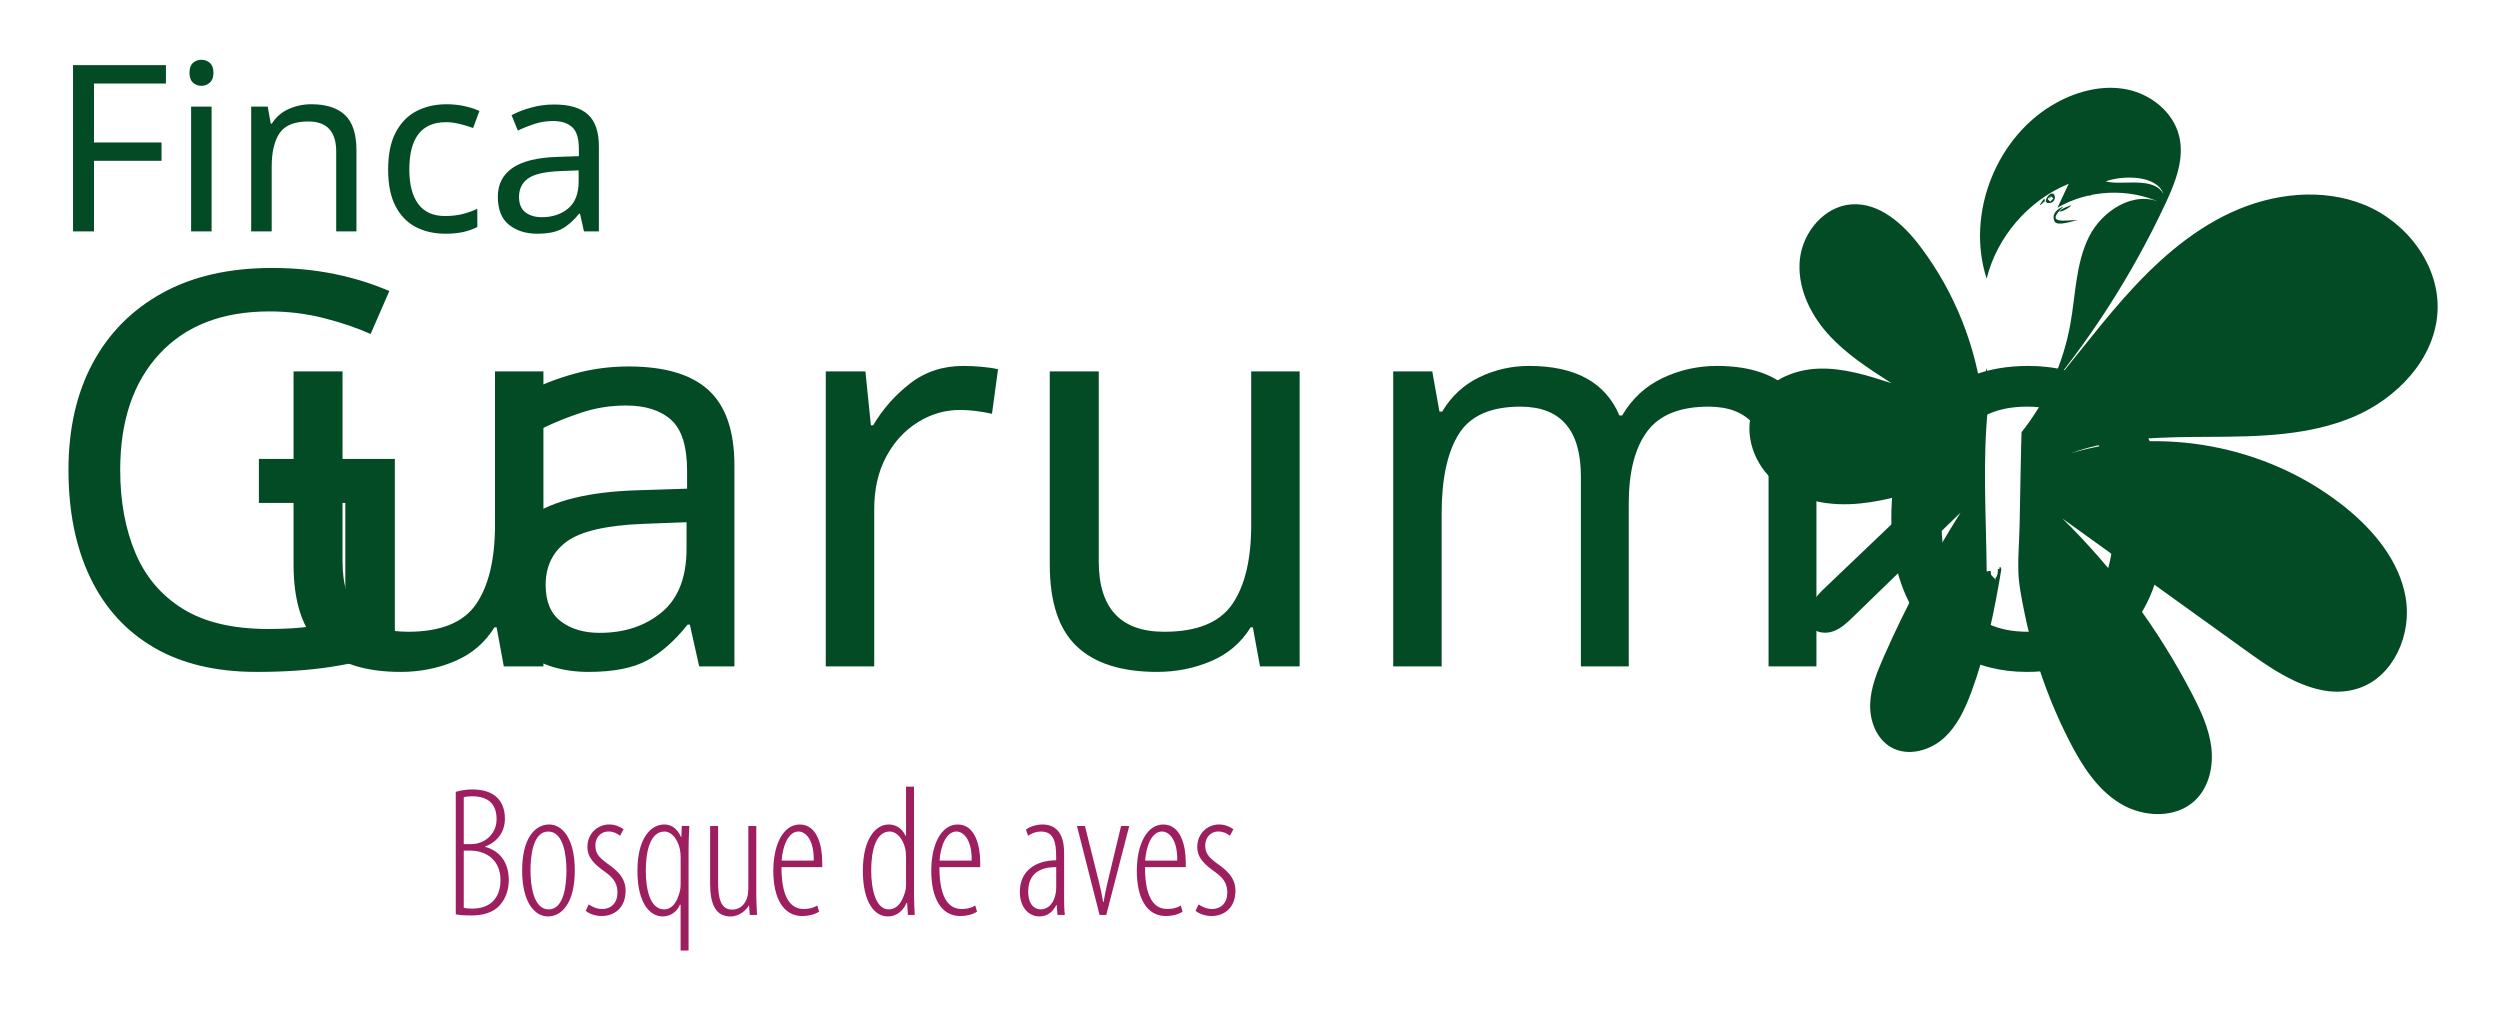
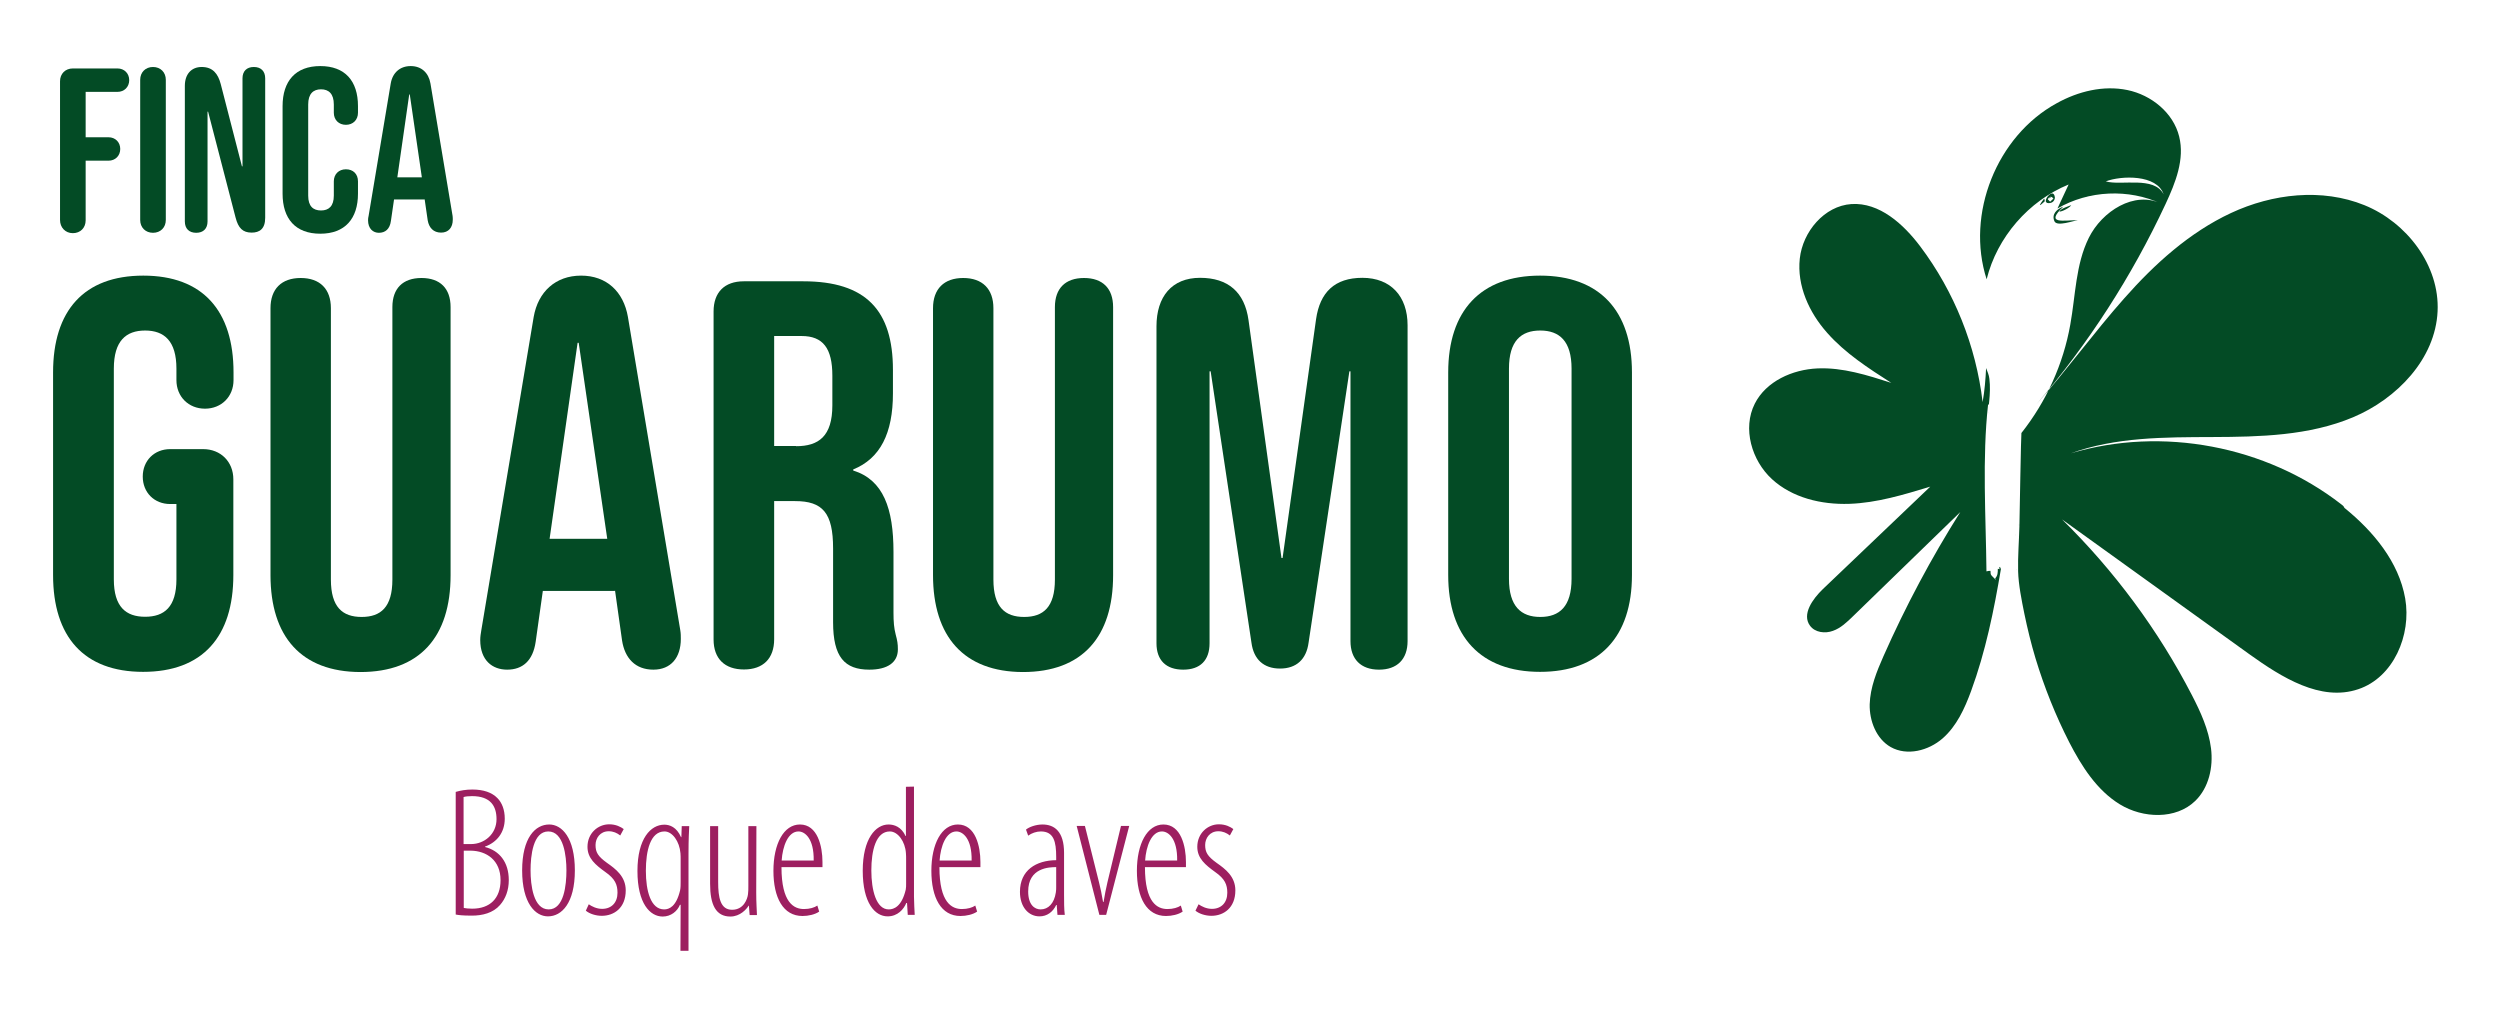
- <svg xmlns="http://www.w3.org/2000/svg" id="Layer_1" viewBox="0 0 1366 560">
-   <defs>
-     <style>.cls-3{fill:#034b25}.cls-5{fill:#9d1f60}.cls-3,.cls-5{stroke-width:0}</style>
-   </defs>
-   <path d="M249.04 432.67c2.73-.81 5.67-1.32 9.12-1.32 6.08 0 10.74 1.62 13.67 4.66 2.53 2.53 4.05 6.38 4.05 11.24 0 7.5-4.25 12.86-10.84 15.29v.2c7.9 2.03 12.96 8.31 12.96 18.13 0 5.57-1.82 10.23-4.76 13.57-3.75 4.36-9.72 5.77-15.4 5.77-4.96 0-7.29-.3-8.81-.61v-66.95Zm4.36 28.56h4.05c7.29 0 13.88-5.47 13.88-13.57 0-7.09-3.24-12.56-13.37-12.56-2.03 0-3.55.2-4.56.51v25.62Zm0 34.84c1.01.2 2.53.41 4.56.41 9.72 0 15.5-5.57 15.5-15.6 0-10.94-7.7-16-16.31-16.1h-3.75v31.3ZM314.07 475.62c0 17.93-7.19 25.12-14.69 25.12-6.89 0-14.08-7.19-14.08-25.12s7.19-25.12 14.79-25.12c6.89 0 13.98 7.19 13.98 25.12Zm-24.21 0c0 7.9 1.52 21.27 9.93 21.27s9.72-13.37 9.72-21.27-1.52-21.27-9.93-21.27-9.72 13.37-9.72 21.27ZM321.67 494.15c1.62 1.11 4.25 2.53 7.29 2.53 5.06 0 8.41-3.44 8.41-8.81 0-4.35-1.32-7.6-6.58-11.34-5.37-3.85-9.83-7.5-9.83-13.78 0-7.39 5.67-12.26 11.85-12.26 3.65 0 6.28 1.42 7.9 2.63l-1.92 3.54c-1.82-1.42-3.75-2.33-6.28-2.33-4.66 0-7.19 3.75-7.19 7.5 0 3.95 1.32 6.18 6.28 9.82 4.66 3.34 10.23 7.39 10.23 14.99 0 9.62-6.38 13.88-13.07 13.88-3.24 0-6.69-1.11-8.71-2.84l1.62-3.54ZM371.9 494.35h-.41c-1.42 3.55-4.86 6.38-9.42 6.38-6.89 0-13.78-7.09-13.78-24.92s7.29-25.32 14.69-25.32c2.94 0 6.69 1.32 9.12 6.79h.2l.2-5.98h4.15c-.1 2.63-.41 6.48-.41 14.99v53.08h-4.36v-25.02Zm0-24.71c0-1.11 0-2.33-.1-3.44-.51-6.38-4.36-11.85-8.71-11.85-7.7 0-10.23 10.43-10.23 21.47s2.73 21.07 10.03 21.07c2.73 0 6.58-1.52 8.71-10.43.3-1.42.3-3.24.3-4.76v-12.05ZM413.23 487.67c0 5.47.3 9.22.41 12.26h-3.95l-.41-5.06h-.2c-1.01 1.82-4.56 5.88-9.93 5.88-8 0-11.14-6.48-11.14-17.93v-31.5h4.36v30.59c0 8.41 1.22 15.09 7.6 15.09s8.41-5.88 8.71-8.51c.2-1.52.2-2.94.2-4.46v-32.72h4.36v36.36ZM427 473.79c0 19.55 6.79 22.89 12.26 22.89 3.14 0 5.67-.81 7.29-1.92l1.01 3.34c-2.33 1.62-5.87 2.43-9.12 2.43-10.64 0-15.9-10.03-15.9-24.71s5.57-25.32 14.48-25.32c9.62 0 12.26 11.85 12.26 20.46v2.84H427Zm17.62-3.55c.2-11.95-4.76-15.9-8.31-15.9-5.67 0-8.71 8.1-9.22 15.9h17.52ZM499.42 429.83V490c0 2.43.3 8.1.41 9.93h-3.75l-.41-6.48h-.41c-1.42 3.44-4.66 7.29-10.23 7.29-6.89 0-13.57-7.29-13.57-24.92s7.09-25.32 14.08-25.32c3.14 0 6.99 1.32 9.32 6.28h.2v-26.94h4.36Zm-4.36 39.81c0-1.11 0-2.33-.1-3.44-.41-6.38-4.36-11.85-8.81-11.85-7.6 0-10.13 10.43-10.13 21.27s2.73 21.27 9.52 21.27c2.84 0 7.09-1.52 9.32-10.84.2-1.01.2-2.23.2-3.34v-13.07ZM513.3 473.79c0 19.55 6.79 22.89 12.26 22.89 3.14 0 5.67-.81 7.29-1.92l1.01 3.34c-2.33 1.62-5.87 2.43-9.12 2.43-10.64 0-15.9-10.03-15.9-24.71s5.57-25.32 14.48-25.32c9.62 0 12.26 11.85 12.26 20.46v2.84H513.3Zm17.62-3.55c.2-11.95-4.76-15.9-8.31-15.9-5.67 0-8.71 8.1-9.22 15.9h17.52ZM577.81 499.93l-.41-5.37h-.3c-1.82 3.75-4.96 6.18-9.12 6.18-5.98 0-10.74-5.06-10.74-13.37 0-11.75 8.81-17.22 19.85-17.32v-1.82c0-8.31-1.32-13.88-8.41-13.88-2.43 0-4.96.91-6.89 2.33l-1.22-3.34c1.62-1.42 5.37-2.84 9.01-2.84 6.58 0 11.85 3.85 11.85 15.5v22.99c0 3.55 0 7.9.4 10.94h-4.05Zm-.71-26.13c-3.75 0-15.29.3-15.29 13.27 0 7.29 3.54 9.82 6.79 9.82 4.15 0 7.39-3.34 8.31-9.22.2-1.11.2-2.23.2-3.14v-10.74ZM592.81 451.31l7.7 30.79c.71 2.63 1.62 6.99 2.23 10.74h.3c.51-3.44 1.42-7.6 2.13-10.74l7.39-30.79h4.46l-12.56 48.62h-3.65l-12.36-48.62h4.36ZM625.62 473.79c0 19.55 6.79 22.89 12.26 22.89 3.14 0 5.67-.81 7.29-1.92l1.01 3.34c-2.33 1.62-5.87 2.43-9.12 2.43-10.64 0-15.9-10.03-15.9-24.71s5.57-25.32 14.48-25.32c9.62 0 12.26 11.85 12.26 20.46v2.84h-22.28Zm17.62-3.55c.2-11.95-4.76-15.9-8.31-15.9-5.67 0-8.71 8.1-9.22 15.9h17.52ZM654.89 494.15c1.62 1.11 4.25 2.53 7.29 2.53 5.06 0 8.41-3.44 8.41-8.81 0-4.35-1.32-7.6-6.58-11.34-5.37-3.85-9.83-7.5-9.83-13.78 0-7.39 5.67-12.26 11.85-12.26 3.65 0 6.28 1.42 7.9 2.63l-1.92 3.54c-1.82-1.42-3.75-2.33-6.28-2.33-4.66 0-7.19 3.75-7.19 7.5 0 3.95 1.32 6.18 6.28 9.82 4.66 3.34 10.23 7.39 10.23 14.99 0 9.62-6.38 13.88-13.07 13.88-3.24 0-6.69-1.11-8.71-2.84l1.62-3.54Z" class="cls-5" />
-   <text style="fill:#034b25;font-family:BebasNeueRounded-Regular,&quot;Bebas Neue Rounded&quot;;font-size:127.25px" transform="translate(27.56 126.44)">
-     <tspan x="0" y="0">Finca</tspan>
-   </text>
-   <text style="font-size:300.72px;fill:#034b25;font-family:BebasNeueRounded-Regular,&quot;Bebas Neue Rounded&quot;" transform="translate(19.07 364.13)">
-     <tspan x="0" y="0">G</tspan>
-     <tspan x="117.58" y="0" style="letter-spacing:0">u</tspan>
-     <tspan x="237.87" y="0">arumo</tspan>
-   </text>
-   <path d="M1087.42 225.9s-.08-.09-.13-.13c-.09.08-.07.15.06.22l.06-.09ZM1103.17 286.56c-.13.17-.12.33.03.47.02-.06.04-.13.07-.23-.03-.07-.06-.16-.1-.25Z" class="cls-3" />
-   <path d="M1279.23 275.46c-41.07-31.93-97.84-42.68-147.72-27.82 24.5-8.89 51.2-8.81 77.27-8.95 26.07-.13 52.87-.73 76.91-10.81s44.96-31.9 46.19-57.94c1.18-25.03-16.82-48.59-40.03-58.04s-50.22-6.26-72.94 4.28c-22.73 10.55-41.69 27.84-58.32 46.57-16.64 18.74-31.32 39.14-47.96 57.87a481.844 481.844 0 0 0 70.63-109.5c5.41-11.57 10.46-24.41 7.41-36.82-3.19-12.98-15.2-22.68-28.29-25.39-13.09-2.72-26.89.74-38.62 7.15-32.84 17.95-49.8 60.59-38.26 96.19 5.73-22.99 22.89-42.83 44.82-51.81-2.03 4.35-4.07 8.7-6.1 13.06 16.99-9.92 38.87-10.93 56.7-2.62-14.57-7.15-32.44 4.13-39.59 18.69-7.16 14.56-7.21 31.44-10.07 47.41-3.85 21.51-13.11 42.04-26.68 59.17-.16 0-.98 46.75-1.07 51-.17 8.09-.9 16.39-.72 24.45.16 7.44 1.89 15.82 3.38 23.19 1.67 8.22 3.72 16.36 6.14 24.39a272.76 272.76 0 0 0 18.45 45.82c6.75 13.18 15.05 26.28 27.68 34 12.63 7.72 30.6 8.44 41.19-1.9 7.4-7.23 9.86-18.41 8.64-28.68s-5.66-19.86-10.42-29.05a379.498 379.498 0 0 0-70.96-96.06c34.13 24.55 68.26 49.11 102.4 73.66 17.58 12.65 38.89 25.95 59.44 19.11 19.27-6.41 29.21-29.63 25.72-49.64-3.48-20.01-17.42-36.73-33.25-49.45-.64-.52-1.29-1.03-1.94-1.54ZM1150.58 99.1c8.45-3.19 28-3.93 31.58 7.08-5.01-10.18-23.28-4.59-31.58-7.08ZM1092.72 311.02h.02v.01s0-.01-.01-.02c-.36-.06-.73-.11-1.09-.17 0 2.06-.02 3.72-1.47 5.3h.01l-.03.02c.42.22.5.42.24.59-.17-.2-.33-.41-.5-.61-1.83-1.91-2.15-1.63-2.17-4.2-.72.05-1.59.1-2.19.34-.26-29.57-2.43-61.94.88-91.27.13.09.24.18.37.28.05-.65.09-1.31.21-1.95.4-4.08.55-8.15.1-12.28-.23-2.07-1.06-3.97-1.84-5.89-.26 6.24-.83 12.46-1.88 18.65-3.56-30.71-15.46-60.42-34.1-85.09-9.25-12.24-22.27-24.14-37.58-23.07-14.82 1.04-26.58 15.05-28.22 29.82-1.64 14.76 5.14 29.47 14.98 40.6 9.84 11.13 22.52 19.28 35.04 27.29-13.09-4.25-26.52-8.51-40.27-7.93-13.74.59-28.08 7.04-34.28 19.32-6.82 13.52-1.72 31 9.44 41.23 11.16 10.23 27.03 14.03 42.16 13.5 15.13-.53 29.82-4.96 44.3-9.36-19.56 18.67-39.12 37.33-58.67 56-5.62 5.36-11.6 13.78-6.98 20.01 2.72 3.67 8.18 4.35 12.48 2.8 4.3-1.54 7.72-4.81 11-8l58.59-56.87a602.054 602.054 0 0 0-41.96 78.76c-3.68 8.36-7.23 17.05-7.45 26.18-.22 9.13 3.59 18.9 11.55 23.37 8.89 4.99 20.6 1.98 28.28-4.72 7.68-6.7 12.07-16.35 15.6-25.91 7.93-21.53 12.5-44.06 16.26-66.74-.19-.36-.36-.75-.47-1.23-.78.23-.89.64-.35 1.21Z" class="cls-3" />
-   <path d="m1132.54 102.72-.08-.08h.09c0 .03 0 .05-.01.08ZM1139.82 107.21c-.06-.18.03-.25.28-.22 0 .05.01.1.02.17-.1.02-.2.03-.3.05ZM1141.37 107.08c-.01-.13-.03-.26-.04-.39h1.49l-1.45.39ZM1178.89 106.63l-.04-.03h.04v-.23h-.25v-.04c.09.02.21-.03.25.03v-.04c.08.07.17.32.25.27h-.24v.03ZM1092.78 311.82c.14.13.3.25.42.39l-.42-.39ZM1085.83 313.05l.01.05-.03-.05h.02zM1085.15 312.61l.02.02c.01-.13.24-.24.33-.36 0 .12-.24.24-.33.36-.02.02-.04.03-.07.05.02-.02.03-.05.05-.07ZM1103.28 307.09c-.12-.16-.25-.32-.37-.48l.46.38s-.06.07-.09.1ZM1104.98 277.22l-.05-.03.05-.03v.06zM1102.86 293.57h.02v-.1c0 .03 0 .07-.01.1ZM1102.85 293.15c.02.11 0 .22.02.32 0-.06.01-.11.02-.17-.01-.05-.03-.1-.04-.16ZM1101.82 311.05s-.06.03-.09.05c.06.1.12.21.17.31.09.1.22.16.27.28a.836.836 0 0 1-.35-.64ZM1119.31 110.98c2.02-.04 3.19-1 3.54-2.91-.54-6.63-8.11 2.82-3.54 2.91Zm.93-.83c-.59-.59-.97-.96-1.35-1.34.95-1.73 1.97-1.85 3.08-.36-.51.51-1.03 1.01-1.73 1.7ZM1101.16 292.42v-.18c-.2.05-.19.12 0 .18Z" class="cls-3" />
-   <path d="M1117.27 109.91c.04.14.08.27.11.41l.13-.04c-.46-.49-.09-1.23-.56-1.81-5.39 7.08.33 1.41.32 1.44ZM1131.74 112.12l.06.06c-.01-.03-.03-.06-.04-.09-1.43.61-5.7 1.85-6.53 3.53 1.41.21 5.88-2.22 6.52-3.51ZM1086.73 225.44c0-.08-.03-.11-.1-.1 0 .03-.02.06-.03.09h.13Z" class="cls-3" />
-   <path d="M1122.62 120.99c1.47 2.93 10.33-.43 12.85-.72-7.8-.02-18.3 2.53-7.98-7.45-.06.02-.12.04-.17.06-3.18 1.22-6.62 4.09-4.69 8.12ZM1119.72 108.11c.28.34.53.28.77-.19-.35-.32-.6-.26-.77.19Z" class="cls-3" />
+ <svg xmlns="http://www.w3.org/2000/svg" version="1.1" id="Layer_1" x="0px" y="0px" viewBox="0 0 1366 560" style="enable-background:new 0 0 1366 560;" xml:space="preserve">
+   <style type="text/css">
+ 	.st0{fill:#9D1F60;}
+ 	.st1{enable-background:new    ;}
+ 	.st2{fill:#034B25;}
+ </style>
+   <path class="st0" d="M249,432.7c2.7-0.8,5.7-1.3,9.1-1.3c6.1,0,10.7,1.6,13.7,4.7c2.5,2.5,4,6.4,4,11.2c0,7.5-4.2,12.9-10.8,15.3  v0.2c7.9,2,13,8.3,13,18.1c0,5.6-1.8,10.2-4.8,13.6c-3.8,4.4-9.7,5.8-15.4,5.8c-5,0-7.3-0.3-8.8-0.6L249,432.7L249,432.7z   M253.4,461.2h4c7.3,0,13.9-5.5,13.9-13.6c0-7.1-3.2-12.6-13.4-12.6c-2,0-3.6,0.2-4.6,0.5V461.2z M253.4,496.1  c1,0.2,2.5,0.4,4.6,0.4c9.7,0,15.5-5.6,15.5-15.6c0-10.9-7.7-16-16.3-16.1h-3.8V496.1L253.4,496.1z M314.1,475.6  c0,17.9-7.2,25.1-14.7,25.1c-6.9,0-14.1-7.2-14.1-25.1s7.2-25.1,14.8-25.1C307,450.5,314.1,457.7,314.1,475.6L314.1,475.6z   M289.9,475.6c0,7.9,1.5,21.3,9.9,21.3s9.7-13.4,9.7-21.3s-1.5-21.3-9.9-21.3S289.9,467.7,289.9,475.6z M321.7,494.1  c1.6,1.1,4.2,2.5,7.3,2.5c5.1,0,8.4-3.4,8.4-8.8c0-4.4-1.3-7.6-6.6-11.3c-5.4-3.9-9.8-7.5-9.8-13.8c0-7.4,5.7-12.3,11.9-12.3  c3.6,0,6.3,1.4,7.9,2.6l-1.9,3.5c-1.8-1.4-3.8-2.3-6.3-2.3c-4.7,0-7.2,3.8-7.2,7.5c0,4,1.3,6.2,6.3,9.8c4.7,3.3,10.2,7.4,10.2,15  c0,9.6-6.4,13.9-13.1,13.9c-3.2,0-6.7-1.1-8.7-2.8L321.7,494.1L321.7,494.1z M371.9,494.4h-0.4c-1.4,3.5-4.9,6.4-9.4,6.4  c-6.9,0-13.8-7.1-13.8-24.9s7.3-25.3,14.7-25.3c2.9,0,6.7,1.3,9.1,6.8h0.2l0.2-6h4.1c-0.1,2.6-0.4,6.5-0.4,15v53.1h-4.4L371.9,494.4  L371.9,494.4z M371.9,469.6c0-1.1,0-2.3-0.1-3.4c-0.5-6.4-4.4-11.9-8.7-11.9c-7.7,0-10.2,10.4-10.2,21.5s2.7,21.1,10,21.1  c2.7,0,6.6-1.5,8.7-10.4c0.3-1.4,0.3-3.2,0.3-4.8L371.9,469.6L371.9,469.6z M413.2,487.7c0,5.5,0.3,9.2,0.4,12.3h-4l-0.4-5.1h-0.2  c-1,1.8-4.6,5.9-9.9,5.9c-8,0-11.1-6.5-11.1-17.9v-31.5h4.4v30.6c0,8.4,1.2,15.1,7.6,15.1s8.4-5.9,8.7-8.5c0.2-1.5,0.2-2.9,0.2-4.5  v-32.7h4.4L413.2,487.7L413.2,487.7z M427,473.8c0,19.5,6.8,22.9,12.3,22.9c3.1,0,5.7-0.8,7.3-1.9l1,3.3c-2.3,1.6-5.9,2.4-9.1,2.4  c-10.6,0-15.9-10-15.9-24.7s5.6-25.3,14.5-25.3c9.6,0,12.3,11.9,12.3,20.5v2.8L427,473.8L427,473.8z M444.6,470.2  c0.2-12-4.8-15.9-8.3-15.9c-5.7,0-8.7,8.1-9.2,15.9H444.6L444.6,470.2z M499.4,429.8V490c0,2.4,0.3,8.1,0.4,9.9h-3.8l-0.4-6.5h-0.4  c-1.4,3.4-4.7,7.3-10.2,7.3c-6.9,0-13.6-7.3-13.6-24.9s7.1-25.3,14.1-25.3c3.1,0,7,1.3,9.3,6.3h0.2v-26.9L499.4,429.8L499.4,429.8z   M495.1,469.6c0-1.1,0-2.3-0.1-3.4c-0.4-6.4-4.4-11.9-8.8-11.9c-7.6,0-10.1,10.4-10.1,21.3s2.7,21.3,9.5,21.3  c2.8,0,7.1-1.5,9.3-10.8c0.2-1,0.2-2.2,0.2-3.3V469.6L495.1,469.6z M513.3,473.8c0,19.5,6.8,22.9,12.3,22.9c3.1,0,5.7-0.8,7.3-1.9  l1,3.3c-2.3,1.6-5.9,2.4-9.1,2.4c-10.6,0-15.9-10-15.9-24.7s5.6-25.3,14.5-25.3c9.6,0,12.3,11.9,12.3,20.5v2.8L513.3,473.8  L513.3,473.8z M530.9,470.2c0.2-12-4.8-15.9-8.3-15.9c-5.7,0-8.7,8.1-9.2,15.9H530.9L530.9,470.2z M577.8,499.9l-0.4-5.4h-0.3  c-1.8,3.8-5,6.2-9.1,6.2c-6,0-10.7-5.1-10.7-13.4c0-11.8,8.8-17.2,19.8-17.3v-1.8c0-8.3-1.3-13.9-8.4-13.9c-2.4,0-5,0.9-6.9,2.3  l-1.2-3.3c1.6-1.4,5.4-2.8,9-2.8c6.6,0,11.8,3.9,11.8,15.5v23c0,3.5,0,7.9,0.4,10.9L577.8,499.9L577.8,499.9z M577.1,473.8  c-3.8,0-15.3,0.3-15.3,13.3c0,7.3,3.5,9.8,6.8,9.8c4.2,0,7.4-3.3,8.3-9.2c0.2-1.1,0.2-2.2,0.2-3.1L577.1,473.8L577.1,473.8z   M592.8,451.3l7.7,30.8c0.7,2.6,1.6,7,2.2,10.7h0.3c0.5-3.4,1.4-7.6,2.1-10.7l7.4-30.8h4.5l-12.6,48.6h-3.7l-12.4-48.6H592.8z   M625.6,473.8c0,19.5,6.8,22.9,12.3,22.9c3.1,0,5.7-0.8,7.3-1.9l1,3.3c-2.3,1.6-5.9,2.4-9.1,2.4c-10.6,0-15.9-10-15.9-24.7  s5.6-25.3,14.5-25.3c9.6,0,12.3,11.9,12.3,20.5v2.8L625.6,473.8L625.6,473.8z M643.2,470.2c0.2-12-4.8-15.9-8.3-15.9  c-5.7,0-8.7,8.1-9.2,15.9H643.2L643.2,470.2z M654.9,494.1c1.6,1.1,4.2,2.5,7.3,2.5c5.1,0,8.4-3.4,8.4-8.8c0-4.4-1.3-7.6-6.6-11.3  c-5.4-3.9-9.8-7.5-9.8-13.8c0-7.4,5.7-12.3,11.8-12.3c3.7,0,6.3,1.4,7.9,2.6l-1.9,3.5c-1.8-1.4-3.8-2.3-6.3-2.3  c-4.7,0-7.2,3.8-7.2,7.5c0,4,1.3,6.2,6.3,9.8c4.7,3.3,10.2,7.4,10.2,15c0,9.6-6.4,13.9-13.1,13.9c-3.2,0-6.7-1.1-8.7-2.8  L654.9,494.1L654.9,494.1z" />
+   <g class="st1">
+     <path class="st2" d="M32.8,120.2V44.4c0-4.1,2.9-7,7-7h24.4c3.7,0,6.4,2.7,6.4,6.4s-2.7,6.4-6.4,6.4H46.8v24.8h12.5   c3.7,0,6.4,2.7,6.4,6.4c0,3.7-2.7,6.4-6.4,6.4H46.8v32.6c0,4.1-2.9,7-7,7S32.8,124.3,32.8,120.2z" />
+     <path class="st2" d="M76.6,120.2V43.6c0-4.1,2.9-7,7-7s7,2.9,7,7v76.6c0,4.1-2.9,7-7,7S76.6,124.3,76.6,120.2z" />
+     <path class="st2" d="M101,121V46.9c0-6.4,3.6-10.3,9.2-10.3c6,0,8.9,3.6,10.4,9.3l11.6,45h0.3V42.8c0-3.9,2.3-6.2,6.2-6.2   c3.9,0,6.2,2.3,6.2,6.2v76.2c0,6.1-3.1,8.1-7.4,8.1c-4.8,0-7.3-2.4-8.8-8.3l-15-57.8h-0.3V121c0,3.9-2.3,6.2-6.2,6.2   C103.3,127.2,101,124.9,101,121z" />
+     <path class="st2" d="M154.4,105.8V58c0-13.7,7.1-21.9,20.6-21.9s20.6,8.1,20.6,21.9v3.6c0,3.9-2.7,6.6-6.6,6.6   c-3.9,0-6.6-2.7-6.6-6.6v-4.5c0-5.9-2.8-8.3-7-8.3c-4.2,0-7,2.4-7,8.3v49.8c0,5.9,2.8,8.1,7,8.1c4.2,0,7-2.3,7-8.1v-7.8   c0-3.9,2.7-6.6,6.6-6.6c3.9,0,6.6,2.5,6.6,6.6v6.7c0,13.7-7.1,21.9-20.6,21.9S154.4,119.6,154.4,105.8z" />
+     <path class="st2" d="M201.1,120.3c0-0.8,0.1-1.5,0.3-2.3l12.1-72.4c1-5.9,5.1-9.5,10.9-9.5c5.9,0,9.8,3.7,10.8,9.5l12.1,72.4   c0.1,0.8,0.1,1.4,0.1,2c0,4.3-2.3,7.1-6.4,7.1c-4.2,0-6.6-2.7-7.3-6.7l-1.7-11.7v0.3h-16.7l-1.7,11.7c-0.6,4.5-3.1,6.5-6.6,6.5   C203.9,127.2,201.1,125,201.1,120.3z M230.5,96.9l-6.6-45.3h-0.3l-6.5,45.3H230.5z" />
+   </g>
+   <g class="st1">
+     <path class="st2" d="M29,314.2V203.5c0-33.7,16.8-52.9,49.3-52.9c32.5,0,49.3,19.2,49.3,52.9v4.2c0,9-6.6,15.6-15.6,15.6   c-9,0-15.6-6.6-15.6-15.6v-6.3c0-15-6.6-20.8-17.1-20.8s-17.1,5.7-17.1,20.8v115.2c0,15,6.6,20.4,17.1,20.4s17.1-5.4,17.1-20.4   v-41.2H93c-8.7,0-15-6.3-15-15c0-8.7,6.3-15,15-15h18c9.6,0,16.5,6.9,16.5,16.5v52.3c0,33.7-16.8,52.9-49.3,52.9   C45.8,367.1,29,347.9,29,314.2z" />
+   </g>
+   <g class="st1">
+     <path class="st2" d="M147.8,314.2V168.4c0-10.5,6-16.5,16.5-16.5c10.5,0,16.5,6,16.5,16.5v148.3c0,15,6.3,20.4,16.8,20.4   c10.5,0,16.8-5.4,16.8-20.4V167.8c0-10.2,5.7-15.9,15.9-15.9s15.9,5.7,15.9,15.9v146.5c0,33.7-16.8,52.9-49.3,52.9   C164.6,367.1,147.8,347.9,147.8,314.2z" />
+   </g>
+   <g class="st1">
+     <path class="st2" d="M262.4,349.7c0-1.8,0.3-3.6,0.6-5.4l28.6-171.1c2.4-13.8,12-22.6,25.9-22.6s23.2,8.7,25.6,22.6l28.6,171.1   c0.3,1.8,0.3,3.3,0.3,4.8c0,10.2-5.4,16.8-15,16.8c-9.9,0-15.6-6.3-17.1-15.9l-3.9-27.7v0.6h-39.4l-3.9,27.7   c-1.5,10.5-7.2,15.3-15.6,15.3C269,365.9,262.4,360.8,262.4,349.7z M331.8,294.4l-15.6-107.1h-0.6l-15.3,107.1H331.8z" />
+     <path class="st2" d="M389.9,349.4V170.2c0-10.5,6-16.5,16.5-16.5h32.5c34.3,0,49,15.9,49,48.4V215c0,21.7-6.9,35.5-21.7,41.5v0.6   c16.5,5.1,22,20.8,22,44.5v32.8c0,5.7,0.3,8.7,1.2,12.3c0.9,3.3,1.2,5.1,1.2,8.1c0,7.2-5.7,11.1-15.6,11.1   c-13.5,0-19.8-6.9-19.8-25.9v-40.3c0-19.5-5.7-25.9-20.8-25.9h-11.4v75.5c0,10.5-6,16.5-16.5,16.5S389.9,359.9,389.9,349.4z    M435,243.8c12.3,0,19.8-5.4,19.8-22.3v-16.2c0-15-5.1-21.7-16.8-21.7h-15v60.1H435z" />
+     <path class="st2" d="M509.8,314.2V168.4c0-10.5,6-16.5,16.5-16.5c10.5,0,16.5,6,16.5,16.5v148.3c0,15,6.3,20.4,16.8,20.4   c10.5,0,16.8-5.4,16.8-20.4V167.8c0-10.2,5.7-15.9,15.9-15.9c10.2,0,15.9,5.7,15.9,15.9v146.5c0,33.7-16.8,52.9-49.3,52.9   C526.7,367.1,509.8,347.9,509.8,314.2z" />
+     <path class="st2" d="M631.9,351.5V178.3c0-16.2,8.4-26.5,23.8-26.5c15.3,0,24.4,7.8,26.5,23.2l18,129.9h0.6l18.3-130.5   c2.1-14.7,10.2-22.6,25.3-22.6c15.6,0,24.7,10.2,24.7,25.9v172.6c0,9.9-5.7,15.6-15.6,15.6s-15.6-5.7-15.6-15.6V202.9h-0.6   l-22.3,148.3c-1.2,9-6.6,14.1-15.6,14.1c-9,0-14.4-5.1-15.6-14.1l-22.3-148.3h-0.6v148.6c0,9.3-5.1,14.4-14.4,14.4   S631.9,360.8,631.9,351.5z" />
+     <path class="st2" d="M791.3,314.2V203.5c0-33.7,17.7-52.9,50.2-52.9c32.5,0,50.2,19.2,50.2,52.9v110.7c0,33.7-17.7,52.9-50.2,52.9   C809.1,367.1,791.3,347.9,791.3,314.2z M858.7,316.3V201.4c0-15-6.6-20.8-17.1-20.8c-10.5,0-17.1,5.7-17.1,20.8v114.9   c0,15,6.6,20.8,17.1,20.8C852.1,337.1,858.7,331.4,858.7,316.3z" />
+   </g>
+   <path class="st2" d="M1087.4,225.9c0,0-0.1-0.1-0.1-0.1C1087.2,225.8,1087.2,225.9,1087.4,225.9L1087.4,225.9L1087.4,225.9z   M1103.2,286.6c-0.1,0.2-0.1,0.3,0,0.5c0-0.1,0-0.1,0.1-0.2C1103.2,286.7,1103.2,286.6,1103.2,286.6L1103.2,286.6z" />
+   <path class="st2" d="M1279.2,275.5c-41.1-31.9-97.8-42.7-147.7-27.8c24.5-8.9,51.2-8.8,77.3-8.9c26.1-0.1,52.9-0.7,76.9-10.8  s45-31.9,46.2-57.9c1.2-25-16.8-48.6-40-58s-50.2-6.3-72.9,4.3c-22.7,10.6-41.7,27.8-58.3,46.6c-16.6,18.7-31.3,39.1-48,57.9  c28.4-33.1,52.2-70,70.6-109.5c5.4-11.6,10.5-24.4,7.4-36.8c-3.2-13-15.2-22.7-28.3-25.4c-13.1-2.7-26.9,0.7-38.6,7.2  c-32.8,17.9-49.8,60.6-38.3,96.2c5.7-23,22.9-42.8,44.8-51.8c-2,4.3-4.1,8.7-6.1,13.1c17-9.9,38.9-10.9,56.7-2.6  c-14.6-7.2-32.4,4.1-39.6,18.7c-7.2,14.6-7.2,31.4-10.1,47.4c-3.8,21.5-13.1,42-26.7,59.2c-0.2,0-1,46.7-1.1,51  c-0.2,8.1-0.9,16.4-0.7,24.5c0.2,7.4,1.9,15.8,3.4,23.2c1.7,8.2,3.7,16.4,6.1,24.4c4.8,15.8,10.9,31.1,18.4,45.8  c6.8,13.2,15.1,26.3,27.7,34s30.6,8.4,41.2-1.9c7.4-7.2,9.9-18.4,8.6-28.7s-5.7-19.9-10.4-29c-18.4-35.6-42.4-68-71-96.1  c34.1,24.5,68.3,49.1,102.4,73.7c17.6,12.6,38.9,26,59.4,19.1c19.3-6.4,29.2-29.6,25.7-49.6c-3.5-20-17.4-36.7-33.2-49.5  C1280.6,276.5,1279.9,276,1279.2,275.5L1279.2,275.5z M1150.6,99.1c8.4-3.2,28-3.9,31.6,7.1C1177.1,96,1158.9,101.6,1150.6,99.1z   M1092.7,311L1092.7,311L1092.7,311C1092.7,311,1092.7,311,1092.7,311c-0.3-0.1-0.7-0.1-1.1-0.2c0,2.1,0,3.7-1.5,5.3h0l0,0  c0.4,0.2,0.5,0.4,0.2,0.6c-0.2-0.2-0.3-0.4-0.5-0.6c-1.8-1.9-2.2-1.6-2.2-4.2c-0.7,0-1.6,0.1-2.2,0.3c-0.3-29.6-2.4-61.9,0.9-91.3  c0.1,0.1,0.2,0.2,0.4,0.3c0.1-0.6,0.1-1.3,0.2-1.9c0.4-4.1,0.6-8.1,0.1-12.3c-0.2-2.1-1.1-4-1.8-5.9c-0.3,6.2-0.8,12.5-1.9,18.6  c-3.6-30.7-15.5-60.4-34.1-85.1c-9.2-12.2-22.3-24.1-37.6-23.1c-14.8,1-26.6,15.1-28.2,29.8c-1.6,14.8,5.1,29.5,15,40.6  c9.8,11.1,22.5,19.3,35,27.3c-13.1-4.2-26.5-8.5-40.3-7.9c-13.7,0.6-28.1,7-34.3,19.3c-6.8,13.5-1.7,31,9.4,41.2s27,14,42.2,13.5  c15.1-0.5,29.8-5,44.3-9.4c-19.6,18.7-39.1,37.3-58.7,56c-5.6,5.4-11.6,13.8-7,20c2.7,3.7,8.2,4.4,12.5,2.8c4.3-1.5,7.7-4.8,11-8  l58.6-56.9c-15.9,25.2-29.9,51.5-42,78.8c-3.7,8.4-7.2,17-7.5,26.2c-0.2,9.1,3.6,18.9,11.5,23.4c8.9,5,20.6,2,28.3-4.7  s12.1-16.4,15.6-25.9c7.9-21.5,12.5-44.1,16.3-66.7c-0.2-0.4-0.4-0.8-0.5-1.2C1092.3,310,1092.2,310.4,1092.7,311L1092.7,311z" />
+   <path class="st2" d="M1132.5,102.7L1132.5,102.7L1132.5,102.7C1132.6,102.7,1132.6,102.7,1132.5,102.7z M1139.8,107.2  c-0.1-0.2,0-0.2,0.3-0.2c0,0.1,0,0.1,0,0.2C1140,107.2,1139.9,107.2,1139.8,107.2z M1141.4,107.1c0-0.1,0-0.3,0-0.4h1.5  L1141.4,107.1z M1178.9,106.6L1178.9,106.6L1178.9,106.6v-0.3h-0.2v0c0.1,0,0.2,0,0.2,0v0c0.1,0.1,0.2,0.3,0.2,0.3L1178.9,106.6  L1178.9,106.6L1178.9,106.6z M1092.8,311.8c0.1,0.1,0.3,0.2,0.4,0.4L1092.8,311.8z M1085.8,313L1085.8,313L1085.8,313L1085.8,313z   M1085.2,312.6L1085.2,312.6c0-0.1,0.3-0.2,0.3-0.3C1085.5,312.4,1085.3,312.5,1085.2,312.6C1085.2,312.6,1085.1,312.7,1085.2,312.6  C1085.1,312.7,1085.1,312.6,1085.2,312.6L1085.2,312.6z M1103.3,307.1c-0.1-0.2-0.2-0.3-0.4-0.5l0.5,0.4  C1103.4,307,1103.3,307.1,1103.3,307.1z M1105,277.2L1105,277.2L1105,277.2L1105,277.2z M1102.9,293.6L1102.9,293.6l0-0.1  C1102.9,293.5,1102.9,293.5,1102.9,293.6L1102.9,293.6z M1102.8,293.1c0,0.1,0,0.2,0,0.3c0-0.1,0-0.1,0-0.2  C1102.9,293.2,1102.9,293.2,1102.8,293.1L1102.8,293.1z M1101.8,311C1101.8,311,1101.8,311.1,1101.8,311c0,0.1,0,0.3,0.1,0.4  c0.1,0.1,0.2,0.2,0.3,0.3C1102,311.5,1101.8,311.3,1101.8,311L1101.8,311z M1119.3,111c2,0,3.2-1,3.5-2.9  C1122.3,101.4,1114.7,110.9,1119.3,111z M1120.2,110.2c-0.6-0.6-1-1-1.3-1.3c0.9-1.7,2-1.8,3.1-0.4  C1121.5,109,1120.9,109.5,1120.2,110.2z M1101.2,292.4v-0.2C1101,292.3,1101,292.4,1101.2,292.4z" />
+   <path class="st2" d="M1117.3,109.9c0,0.1,0.1,0.3,0.1,0.4l0.1,0c-0.5-0.5-0.1-1.2-0.6-1.8C1111.6,115.6,1117.3,109.9,1117.3,109.9  L1117.3,109.9z M1131.7,112.1L1131.7,112.1C1131.8,112.2,1131.8,112.1,1131.7,112.1c-1.4,0.6-5.7,1.8-6.5,3.5  C1126.6,115.8,1131.1,113.4,1131.7,112.1L1131.7,112.1z M1086.7,225.4c0-0.1,0-0.1-0.1-0.1c0,0,0,0.1,0,0.1L1086.7,225.4  L1086.7,225.4z" />
+   <path class="st2" d="M1122.6,121c1.5,2.9,10.3-0.4,12.8-0.7c-7.8,0-18.3,2.5-8-7.4c-0.1,0-0.1,0-0.2,0.1  C1124.1,114.1,1120.7,117,1122.6,121L1122.6,121z M1119.7,108.1c0.3,0.3,0.5,0.3,0.8-0.2C1120.1,107.6,1119.9,107.7,1119.7,108.1z" />
</svg>
